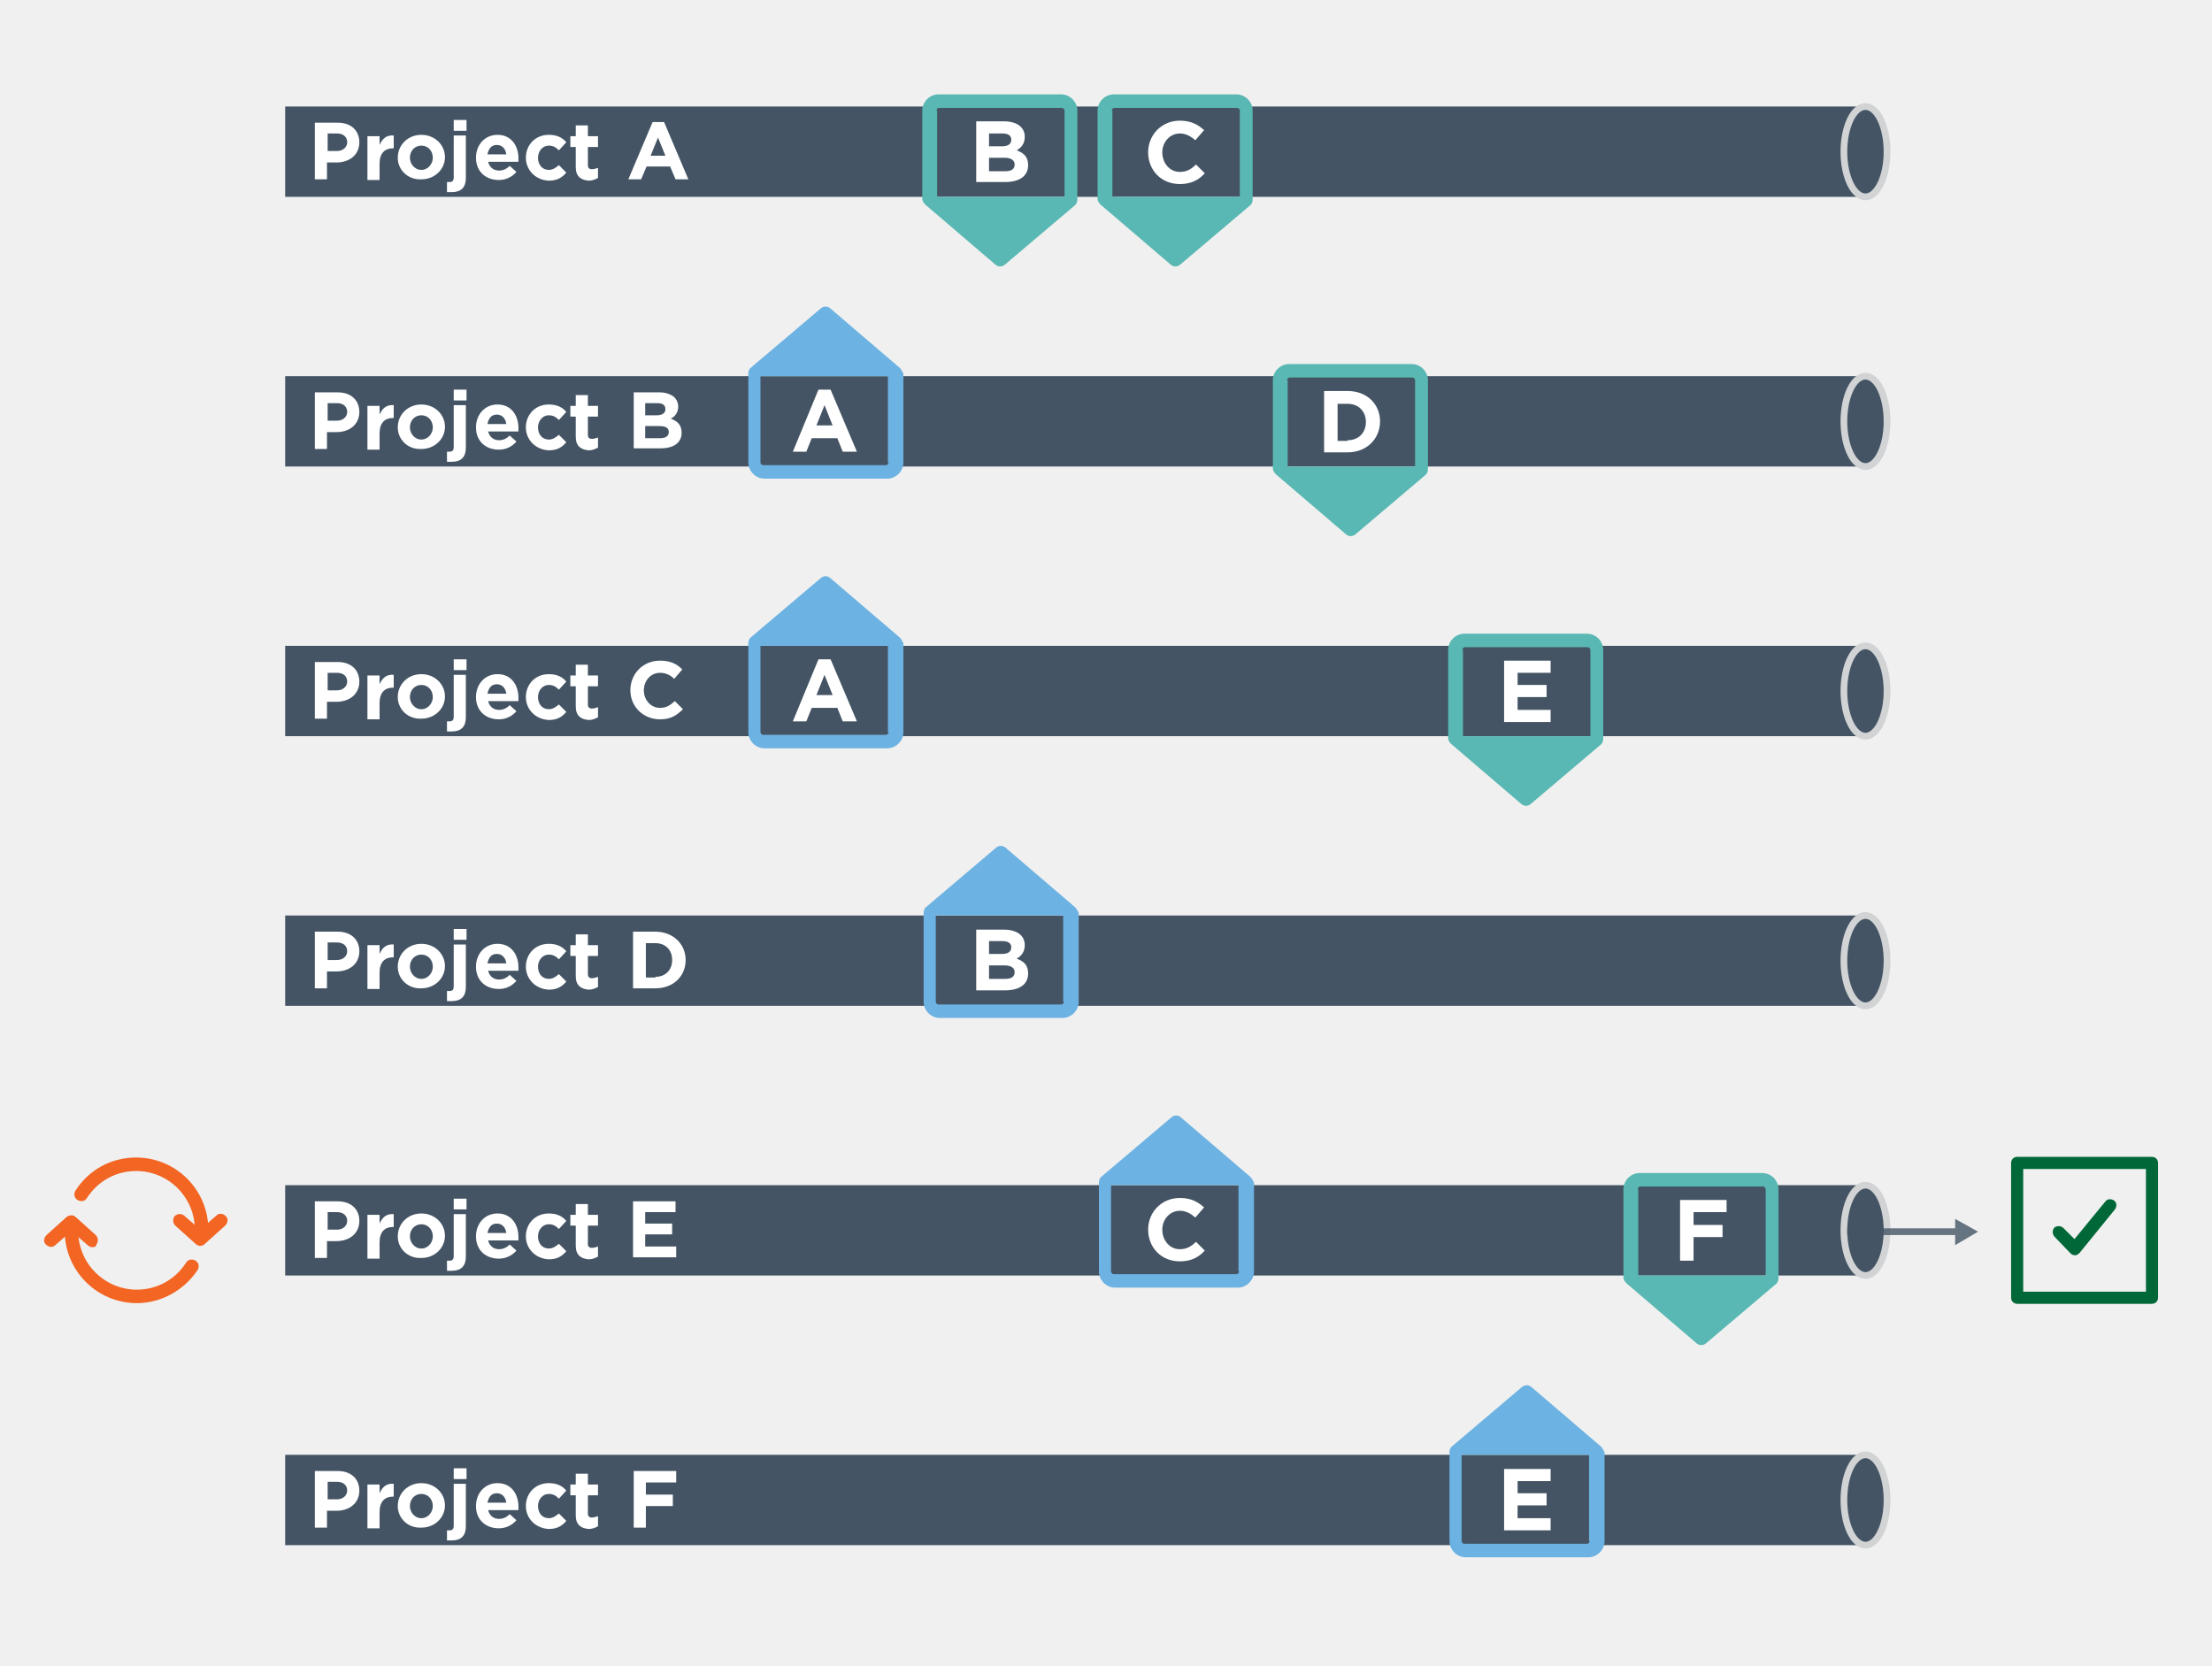
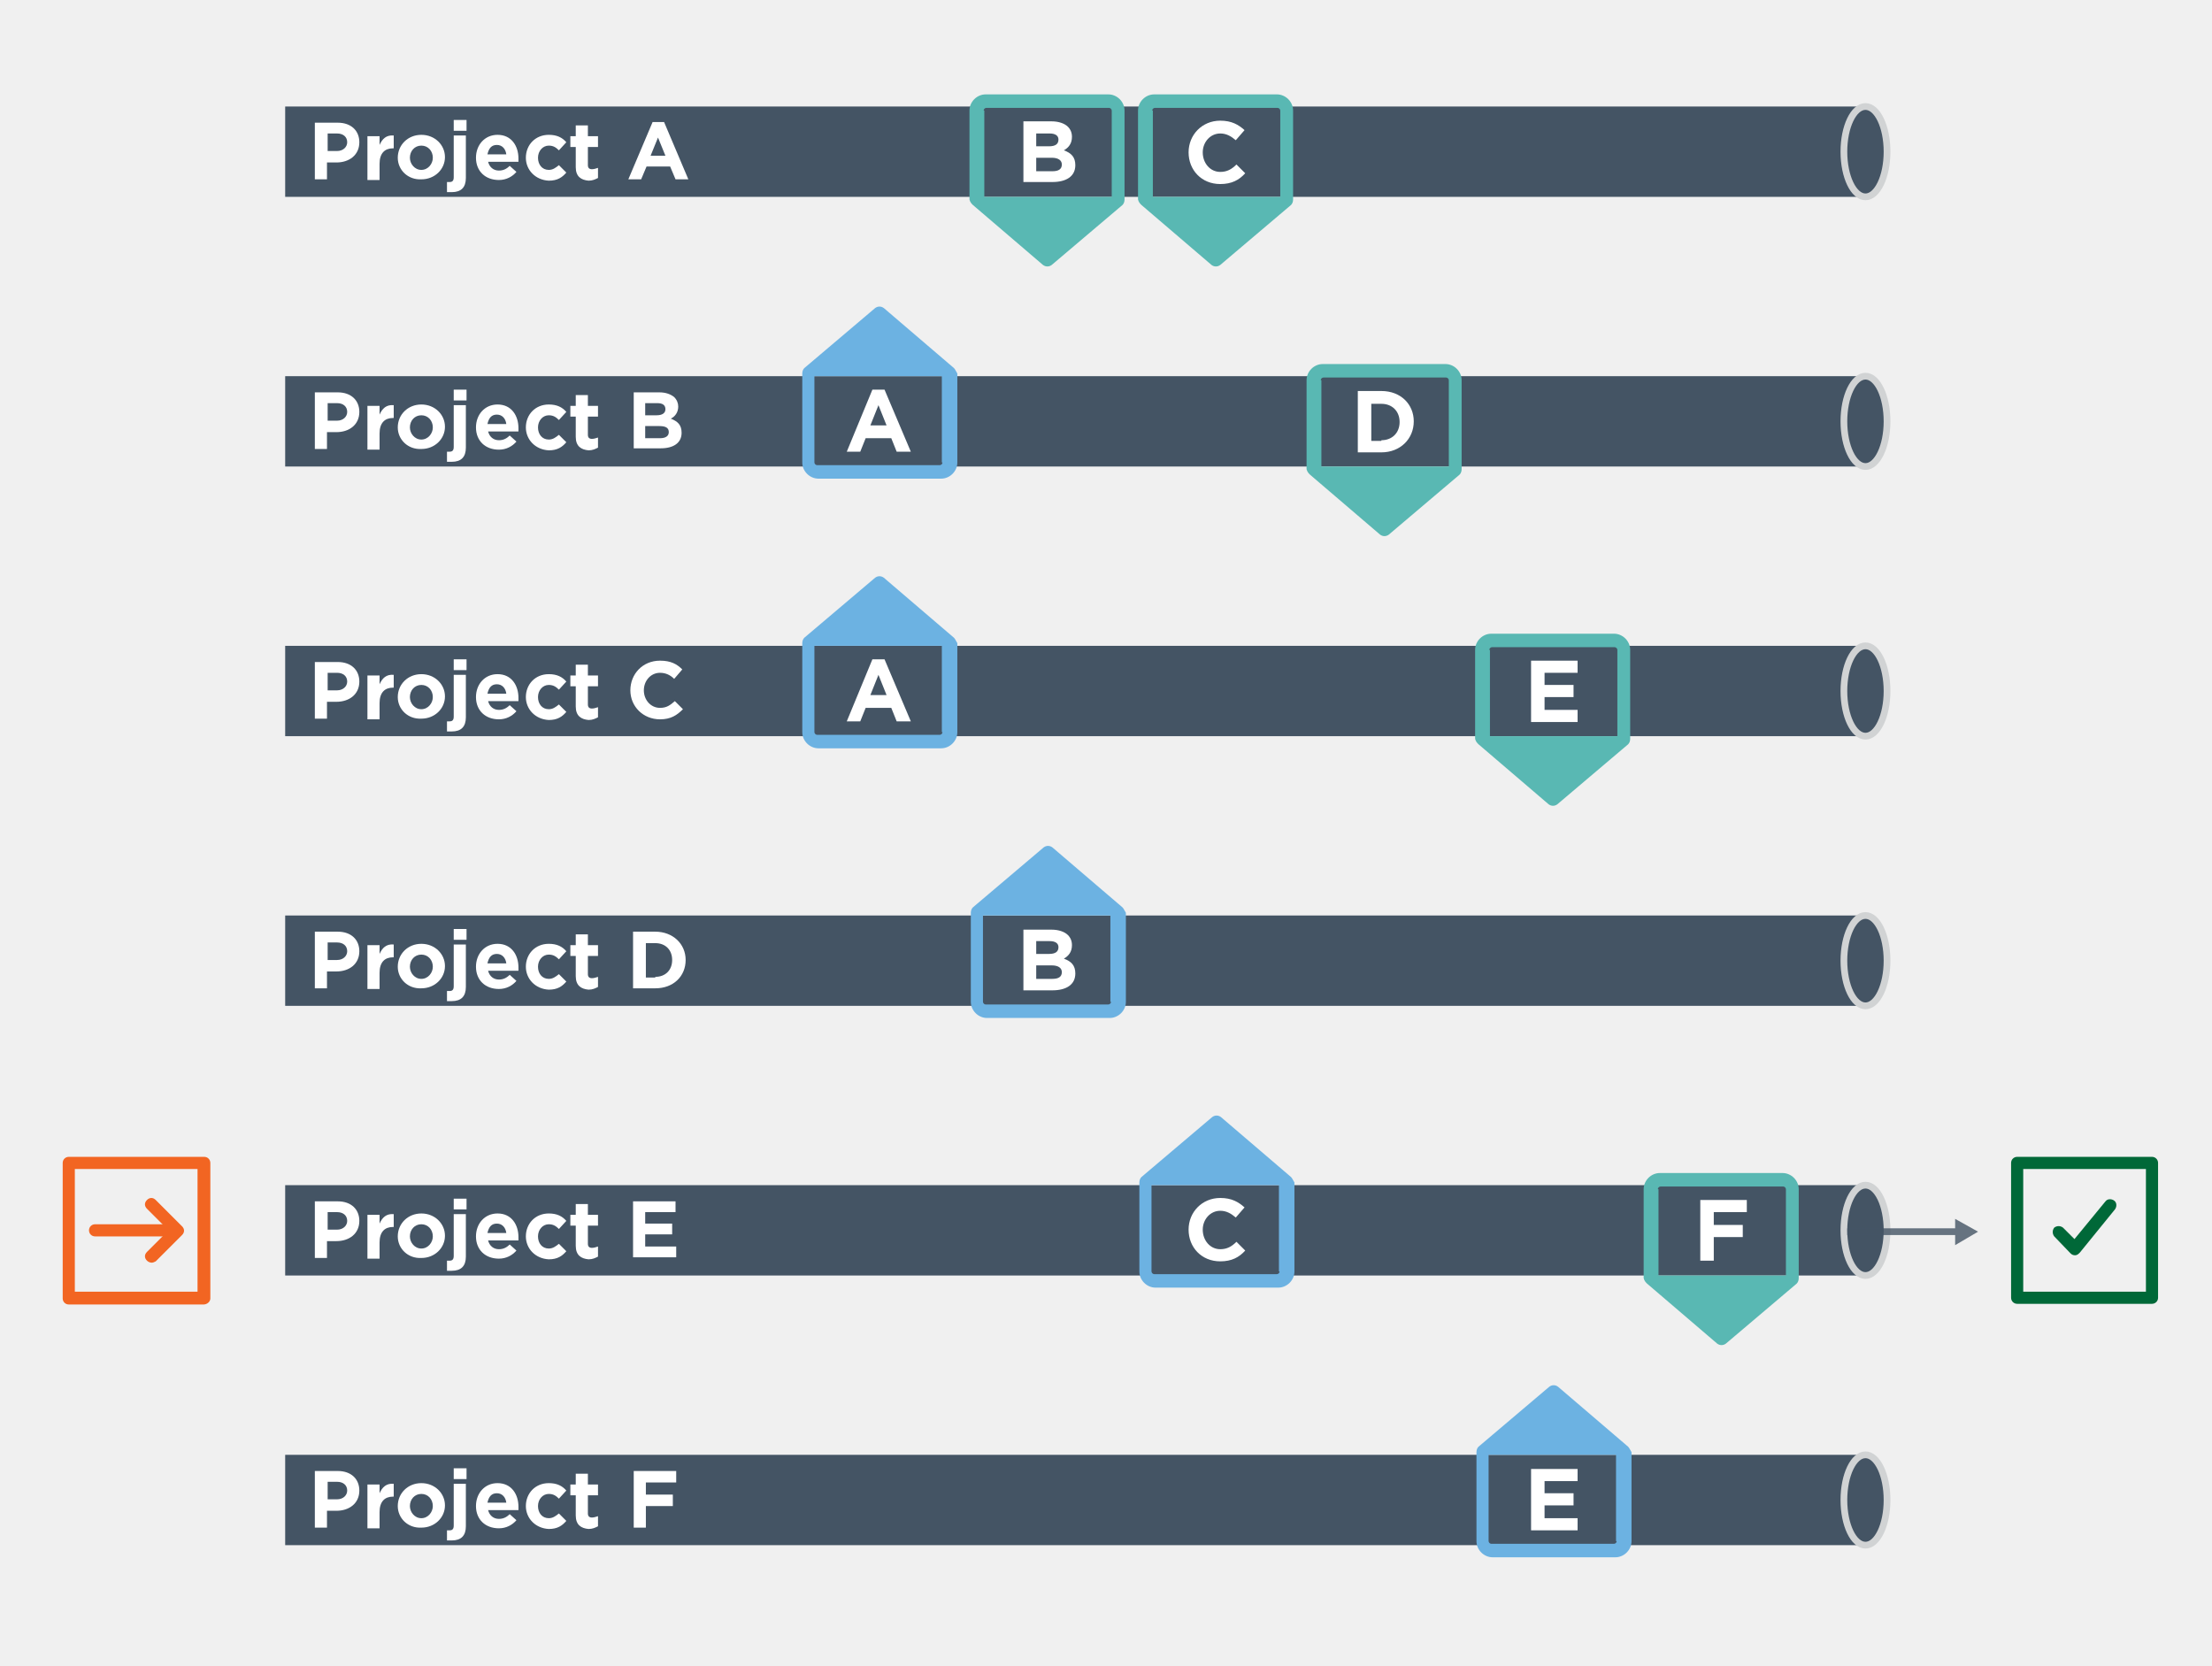
<svg xmlns="http://www.w3.org/2000/svg" version="1.1" id="Layer_1" x="0px" y="0px" viewBox="0 0 328.1 247.1" enable-background="new 0 0 328.1 247.1" xml:space="preserve">
  <g>
    <rect x="42.3" y="15.8" fill="#445464" width="234.3" height="13.4" />
    <rect x="42.3" y="55.8" fill="#445464" width="234.3" height="13.4" />
    <rect x="42.3" y="95.8" fill="#445464" width="234.3" height="13.4" />
    <rect x="42.3" y="135.8" fill="#445464" width="234.3" height="13.4" />
    <rect x="42.3" y="175.8" fill="#445464" width="234.3" height="13.4" />
    <ellipse fill="#445464" stroke="#D1D3D4" stroke-miterlimit="10" cx="276.7" cy="102.5" rx="3.2" ry="6.7" />
    <g>
      <g>
        <path fill="#FFFFFF" d="M46.7,98.2h3.4c2,0,3.2,1.2,3.2,2.9v0c0,1.9-1.5,3-3.4,3h-1.4v2.5h-1.8V98.2z M50,102.4     c0.9,0,1.5-0.6,1.5-1.3v0c0-0.8-0.6-1.3-1.5-1.3h-1.4v2.6H50z" />
        <path fill="#FFFFFF" d="M54.5,100.2h1.8v1.3c0.4-0.9,1-1.5,2.1-1.4v1.9h-0.1c-1.2,0-2,0.7-2,2.3v2.4h-1.8V100.2z" />
        <path fill="#FFFFFF" d="M59,103.4L59,103.4c0-1.9,1.5-3.4,3.5-3.4c2,0,3.5,1.5,3.5,3.3v0c0,1.8-1.5,3.3-3.5,3.3     C60.5,106.7,59,105.2,59,103.4z M64.2,103.4L64.2,103.4c0-1-0.7-1.8-1.7-1.8c-1,0-1.7,0.8-1.7,1.8v0c0,0.9,0.7,1.8,1.7,1.8     C63.5,105.2,64.2,104.3,64.2,103.4z" />
        <path fill="#FFFFFF" d="M66.3,108.5V107c0.1,0,0.3,0,0.4,0c0.4,0,0.6-0.2,0.6-0.7v-6.2h1.8v6.3c0,1.4-0.7,2.1-2.1,2.1     C66.8,108.5,66.6,108.5,66.3,108.5z M67.3,97.8h1.9v1.6h-1.9V97.8z" />
        <path fill="#FFFFFF" d="M70.6,103.4L70.6,103.4c0-1.9,1.3-3.4,3.2-3.4c2.1,0,3.1,1.7,3.1,3.5c0,0.1,0,0.3,0,0.5h-4.5     c0.2,0.8,0.8,1.3,1.6,1.3c0.6,0,1.1-0.2,1.6-0.7l1,0.9c-0.6,0.7-1.5,1.2-2.6,1.2C72,106.7,70.6,105.4,70.6,103.4z M75.1,102.9     c-0.1-0.8-0.6-1.4-1.4-1.4c-0.8,0-1.2,0.5-1.4,1.4H75.1z" />
        <path fill="#FFFFFF" d="M78,103.4L78,103.4c0-1.9,1.4-3.4,3.4-3.4c1.2,0,2,0.4,2.6,1.1l-1.1,1.2c-0.4-0.4-0.8-0.7-1.5-0.7     c-0.9,0-1.6,0.8-1.6,1.8v0c0,1,0.6,1.8,1.6,1.8c0.6,0,1-0.3,1.5-0.7l1.1,1.1c-0.6,0.7-1.3,1.2-2.6,1.2     C79.4,106.7,78,105.2,78,103.4z" />
        <path fill="#FFFFFF" d="M85.4,104.8v-3h-0.8v-1.6h0.8v-1.6h1.8v1.6h1.5v1.6h-1.5v2.7c0,0.4,0.2,0.6,0.6,0.6     c0.3,0,0.6-0.1,0.9-0.2v1.5c-0.4,0.2-0.8,0.4-1.4,0.4C86.2,106.7,85.4,106.2,85.4,104.8z" />
        <path fill="#FFFFFF" d="M93.5,102.4L93.5,102.4c0-2.4,1.8-4.4,4.4-4.4c1.6,0,2.5,0.5,3.3,1.3l-1.2,1.4c-0.6-0.6-1.3-0.9-2.1-0.9     c-1.4,0-2.4,1.2-2.4,2.6v0c0,1.4,1,2.6,2.4,2.6c1,0,1.5-0.4,2.2-1l1.2,1.2c-0.9,0.9-1.8,1.5-3.4,1.5     C95.4,106.7,93.5,104.8,93.5,102.4z" />
      </g>
    </g>
    <ellipse fill="#445464" stroke="#D1D3D4" stroke-miterlimit="10" cx="276.7" cy="62.5" rx="3.2" ry="6.7" />
    <g>
      <g>
        <path fill="#FFFFFF" d="M46.7,58.2h3.4c2,0,3.2,1.2,3.2,2.9v0c0,1.9-1.5,3-3.4,3h-1.4v2.5h-1.8V58.2z M50,62.4     c0.9,0,1.5-0.6,1.5-1.3v0c0-0.8-0.6-1.3-1.5-1.3h-1.4v2.6H50z" />
        <path fill="#FFFFFF" d="M54.5,60.2h1.8v1.3c0.4-0.9,1-1.5,2.1-1.4v1.9h-0.1c-1.2,0-2,0.7-2,2.3v2.4h-1.8V60.2z" />
        <path fill="#FFFFFF" d="M59,63.4L59,63.4c0-1.9,1.5-3.4,3.5-3.4c2,0,3.5,1.5,3.5,3.3v0c0,1.8-1.5,3.3-3.5,3.3     C60.5,66.7,59,65.2,59,63.4z M64.2,63.4L64.2,63.4c0-1-0.7-1.8-1.7-1.8c-1,0-1.7,0.8-1.7,1.8v0c0,0.9,0.7,1.8,1.7,1.8     C63.5,65.2,64.2,64.3,64.2,63.4z" />
        <path fill="#FFFFFF" d="M66.3,68.5V67c0.1,0,0.3,0,0.4,0c0.4,0,0.6-0.2,0.6-0.7v-6.2h1.8v6.3c0,1.4-0.7,2.1-2.1,2.1     C66.8,68.5,66.6,68.5,66.3,68.5z M67.3,57.8h1.9v1.6h-1.9V57.8z" />
        <path fill="#FFFFFF" d="M70.6,63.4L70.6,63.4c0-1.9,1.3-3.4,3.2-3.4c2.1,0,3.1,1.7,3.1,3.5c0,0.1,0,0.3,0,0.5h-4.5     c0.2,0.8,0.8,1.3,1.6,1.3c0.6,0,1.1-0.2,1.6-0.7l1,0.9c-0.6,0.7-1.5,1.2-2.6,1.2C72,66.7,70.6,65.4,70.6,63.4z M75.1,62.9     c-0.1-0.8-0.6-1.4-1.4-1.4c-0.8,0-1.2,0.5-1.4,1.4H75.1z" />
        <path fill="#FFFFFF" d="M78,63.4L78,63.4c0-1.9,1.4-3.4,3.4-3.4c1.2,0,2,0.4,2.6,1.1l-1.1,1.2c-0.4-0.4-0.8-0.7-1.5-0.7     c-0.9,0-1.6,0.8-1.6,1.8v0c0,1,0.6,1.8,1.6,1.8c0.6,0,1-0.3,1.5-0.7l1.1,1.1c-0.6,0.7-1.3,1.2-2.6,1.2C79.4,66.7,78,65.2,78,63.4     z" />
        <path fill="#FFFFFF" d="M85.4,64.8v-3h-0.8v-1.6h0.8v-1.6h1.8v1.6h1.5v1.6h-1.5v2.7c0,0.4,0.2,0.6,0.6,0.6c0.3,0,0.6-0.1,0.9-0.2     v1.5c-0.4,0.2-0.8,0.4-1.4,0.4C86.2,66.7,85.4,66.2,85.4,64.8z" />
        <path fill="#FFFFFF" d="M93.9,58.2h3.9c1,0,1.7,0.3,2.2,0.7c0.4,0.4,0.6,0.9,0.6,1.4v0c0,0.9-0.5,1.5-1.1,1.8     c1,0.4,1.6,0.9,1.6,2.1v0c0,1.5-1.2,2.3-3.1,2.3h-4V58.2z M97.4,61.6c0.8,0,1.3-0.3,1.3-0.9v0c0-0.6-0.4-0.9-1.2-0.9h-1.8v1.8     H97.4z M97.9,65c0.8,0,1.3-0.3,1.3-0.9v0c0-0.6-0.4-0.9-1.4-0.9h-2.1V65H97.9z" />
      </g>
    </g>
    <ellipse fill="#445464" stroke="#D1D3D4" stroke-miterlimit="10" cx="276.7" cy="22.5" rx="3.2" ry="6.7" />
    <g>
      <g>
        <path fill="#FFFFFF" d="M46.7,18.2h3.4c2,0,3.2,1.2,3.2,2.9v0c0,1.9-1.5,3-3.4,3h-1.4v2.5h-1.8V18.2z M50,22.4     c0.9,0,1.5-0.6,1.5-1.3v0c0-0.8-0.6-1.3-1.5-1.3h-1.4v2.6H50z" />
        <path fill="#FFFFFF" d="M54.5,20.2h1.8v1.3c0.4-0.9,1-1.5,2.1-1.4v1.9h-0.1c-1.2,0-2,0.7-2,2.3v2.4h-1.8V20.2z" />
        <path fill="#FFFFFF" d="M59,23.4L59,23.4c0-1.9,1.5-3.4,3.5-3.4c2,0,3.5,1.5,3.5,3.3v0c0,1.8-1.5,3.3-3.5,3.3     C60.5,26.7,59,25.2,59,23.4z M64.2,23.4L64.2,23.4c0-1-0.7-1.8-1.7-1.8c-1,0-1.7,0.8-1.7,1.8v0c0,0.9,0.7,1.8,1.7,1.8     C63.5,25.2,64.2,24.3,64.2,23.4z" />
        <path fill="#FFFFFF" d="M66.3,28.5V27c0.1,0,0.3,0,0.4,0c0.4,0,0.6-0.2,0.6-0.7v-6.2h1.8v6.3c0,1.4-0.7,2.1-2.1,2.1     C66.8,28.5,66.6,28.5,66.3,28.5z M67.3,17.8h1.9v1.6h-1.9V17.8z" />
        <path fill="#FFFFFF" d="M70.6,23.4L70.6,23.4c0-1.9,1.3-3.4,3.2-3.4c2.1,0,3.1,1.7,3.1,3.5c0,0.1,0,0.3,0,0.5h-4.5     c0.2,0.8,0.8,1.3,1.6,1.3c0.6,0,1.1-0.2,1.6-0.7l1,0.9c-0.6,0.7-1.5,1.2-2.6,1.2C72,26.7,70.6,25.4,70.6,23.4z M75.1,22.9     c-0.1-0.8-0.6-1.4-1.4-1.4c-0.8,0-1.2,0.5-1.4,1.4H75.1z" />
        <path fill="#FFFFFF" d="M78,23.4L78,23.4c0-1.9,1.4-3.4,3.4-3.4c1.2,0,2,0.4,2.6,1.1l-1.1,1.2c-0.4-0.4-0.8-0.7-1.5-0.7     c-0.9,0-1.6,0.8-1.6,1.8v0c0,1,0.6,1.8,1.6,1.8c0.6,0,1-0.3,1.5-0.7l1.1,1.1c-0.6,0.7-1.3,1.2-2.6,1.2C79.4,26.7,78,25.2,78,23.4     z" />
        <path fill="#FFFFFF" d="M85.4,24.8v-3h-0.8v-1.6h0.8v-1.6h1.8v1.6h1.5v1.6h-1.5v2.7c0,0.4,0.2,0.6,0.6,0.6c0.3,0,0.6-0.1,0.9-0.2     v1.5c-0.4,0.2-0.8,0.4-1.4,0.4C86.2,26.7,85.4,26.2,85.4,24.8z" />
        <path fill="#FFFFFF" d="M96.8,18.1h1.7l3.6,8.5h-1.9l-0.8-1.9h-3.5l-0.8,1.9h-1.9L96.8,18.1z M98.7,23.1l-1.1-2.7l-1.1,2.7H98.7z     " />
      </g>
    </g>
    <ellipse fill="#445464" stroke="#D1D3D4" stroke-miterlimit="10" cx="276.7" cy="142.5" rx="3.2" ry="6.7" />
    <g>
      <g>
        <path fill="#FFFFFF" d="M46.7,138.2h3.4c2,0,3.2,1.2,3.2,2.9v0c0,1.9-1.5,3-3.4,3h-1.4v2.5h-1.8V138.2z M50,142.4     c0.9,0,1.5-0.6,1.5-1.3v0c0-0.8-0.6-1.3-1.5-1.3h-1.4v2.6H50z" />
        <path fill="#FFFFFF" d="M54.5,140.2h1.8v1.3c0.4-0.9,1-1.5,2.1-1.4v1.9h-0.1c-1.2,0-2,0.7-2,2.3v2.4h-1.8V140.2z" />
        <path fill="#FFFFFF" d="M59,143.4L59,143.4c0-1.9,1.5-3.4,3.5-3.4c2,0,3.5,1.5,3.5,3.3v0c0,1.8-1.5,3.3-3.5,3.3     C60.5,146.7,59,145.2,59,143.4z M64.2,143.4L64.2,143.4c0-1-0.7-1.8-1.7-1.8c-1,0-1.7,0.8-1.7,1.8v0c0,0.9,0.7,1.8,1.7,1.8     C63.5,145.2,64.2,144.3,64.2,143.4z" />
        <path fill="#FFFFFF" d="M66.3,148.5V147c0.1,0,0.3,0,0.4,0c0.4,0,0.6-0.2,0.6-0.7v-6.2h1.8v6.3c0,1.4-0.7,2.1-2.1,2.1     C66.8,148.5,66.6,148.5,66.3,148.5z M67.3,137.8h1.9v1.6h-1.9V137.8z" />
        <path fill="#FFFFFF" d="M70.6,143.4L70.6,143.4c0-1.9,1.3-3.4,3.2-3.4c2.1,0,3.1,1.7,3.1,3.5c0,0.1,0,0.3,0,0.5h-4.5     c0.2,0.8,0.8,1.3,1.6,1.3c0.6,0,1.1-0.2,1.6-0.7l1,0.9c-0.6,0.7-1.5,1.2-2.6,1.2C72,146.7,70.6,145.4,70.6,143.4z M75.1,142.9     c-0.1-0.8-0.6-1.4-1.4-1.4c-0.8,0-1.2,0.5-1.4,1.4H75.1z" />
        <path fill="#FFFFFF" d="M78,143.4L78,143.4c0-1.9,1.4-3.4,3.4-3.4c1.2,0,2,0.4,2.6,1.1l-1.1,1.2c-0.4-0.4-0.8-0.7-1.5-0.7     c-0.9,0-1.6,0.8-1.6,1.8v0c0,1,0.6,1.8,1.6,1.8c0.6,0,1-0.3,1.5-0.7l1.1,1.1c-0.6,0.7-1.3,1.2-2.6,1.2     C79.4,146.7,78,145.2,78,143.4z" />
        <path fill="#FFFFFF" d="M85.4,144.8v-3h-0.8v-1.6h0.8v-1.6h1.8v1.6h1.5v1.6h-1.5v2.7c0,0.4,0.2,0.6,0.6,0.6     c0.3,0,0.6-0.1,0.9-0.2v1.5c-0.4,0.2-0.8,0.4-1.4,0.4C86.2,146.7,85.4,146.2,85.4,144.8z" />
        <path fill="#FFFFFF" d="M93.9,138.2h3.3c2.6,0,4.5,1.8,4.5,4.2v0c0,2.4-1.8,4.2-4.5,4.2h-3.3V138.2z M97.2,144.9     c1.5,0,2.5-1,2.5-2.5v0c0-1.5-1-2.5-2.5-2.5h-1.4v5.1H97.2z" />
      </g>
    </g>
    <g>
      <g>
        <path fill="#006838" d="M307.8,186.2c-0.3,0-0.5-0.1-0.7-0.3l-2.4-2.5c-0.3-0.4-0.3-0.9,0-1.3c0.4-0.3,0.9-0.3,1.3,0l1.7,1.7     l4.6-5.6c0.3-0.4,0.9-0.4,1.3-0.1s0.4,0.9,0.1,1.3l-5.2,6.4C308.3,186,308.1,186.2,307.8,186.2     C307.8,186.2,307.8,186.2,307.8,186.2L307.8,186.2z" />
      </g>
      <g>
        <path fill="#006838" d="M319.2,193.4h-20c-0.5,0-0.9-0.4-0.9-0.9v-20c0-0.5,0.4-0.9,0.9-0.9h20c0.5,0,0.9,0.4,0.9,0.9v20     C320.1,193,319.7,193.4,319.2,193.4L319.2,193.4z M300.1,191.6h18.2v-18.2h-18.2V191.6L300.1,191.6z" />
      </g>
    </g>
    <ellipse fill="#445464" stroke="#D1D3D4" stroke-miterlimit="10" cx="276.7" cy="182.5" rx="3.2" ry="6.7" />
    <g opacity="0.8">
      <line fill="#445464" x1="293.4" y1="182.7" x2="274" y2="182.7" />
      <g>
        <line fill="none" stroke="#445464" stroke-miterlimit="10" x1="290.6" y1="182.7" x2="274" y2="182.7" />
        <g>
          <polygon fill="#445464" points="290,180.8 293.4,182.7 290,184.7     " />
        </g>
      </g>
    </g>
    <g>
      <g>
        <path fill="#FFFFFF" d="M46.7,178.2h3.4c2,0,3.2,1.2,3.2,2.9v0c0,1.9-1.5,3-3.4,3h-1.4v2.5h-1.8V178.2z M50,182.4     c0.9,0,1.5-0.6,1.5-1.3v0c0-0.8-0.6-1.3-1.5-1.3h-1.4v2.6H50z" />
        <path fill="#FFFFFF" d="M54.5,180.2h1.8v1.3c0.4-0.9,1-1.5,2.1-1.4v1.9h-0.1c-1.2,0-2,0.7-2,2.3v2.4h-1.8V180.2z" />
        <path fill="#FFFFFF" d="M59,183.4L59,183.4c0-1.9,1.5-3.4,3.5-3.4c2,0,3.5,1.5,3.5,3.3v0c0,1.8-1.5,3.3-3.5,3.3     C60.5,186.7,59,185.2,59,183.4z M64.2,183.4L64.2,183.4c0-1-0.7-1.8-1.7-1.8c-1,0-1.7,0.8-1.7,1.8v0c0,0.9,0.7,1.8,1.7,1.8     C63.5,185.2,64.2,184.3,64.2,183.4z" />
        <path fill="#FFFFFF" d="M66.3,188.5V187c0.1,0,0.3,0,0.4,0c0.4,0,0.6-0.2,0.6-0.7v-6.2h1.8v6.3c0,1.4-0.7,2.1-2.1,2.1     C66.8,188.5,66.6,188.5,66.3,188.5z M67.3,177.8h1.9v1.6h-1.9V177.8z" />
        <path fill="#FFFFFF" d="M70.6,183.4L70.6,183.4c0-1.9,1.3-3.4,3.2-3.4c2.1,0,3.1,1.7,3.1,3.5c0,0.1,0,0.3,0,0.5h-4.5     c0.2,0.8,0.8,1.3,1.6,1.3c0.6,0,1.1-0.2,1.6-0.7l1,0.9c-0.6,0.7-1.5,1.2-2.6,1.2C72,186.7,70.6,185.4,70.6,183.4z M75.1,182.9     c-0.1-0.8-0.6-1.4-1.4-1.4c-0.8,0-1.2,0.5-1.4,1.4H75.1z" />
        <path fill="#FFFFFF" d="M78,183.4L78,183.4c0-1.9,1.4-3.4,3.4-3.4c1.2,0,2,0.4,2.6,1.1l-1.1,1.2c-0.4-0.4-0.8-0.7-1.5-0.7     c-0.9,0-1.6,0.8-1.6,1.8v0c0,1,0.6,1.8,1.6,1.8c0.6,0,1-0.3,1.5-0.7l1.1,1.1c-0.6,0.7-1.3,1.2-2.6,1.2     C79.4,186.7,78,185.2,78,183.4z" />
        <path fill="#FFFFFF" d="M85.4,184.8v-3h-0.8v-1.6h0.8v-1.6h1.8v1.6h1.5v1.6h-1.5v2.7c0,0.4,0.2,0.6,0.6,0.6     c0.3,0,0.6-0.1,0.9-0.2v1.5c-0.4,0.2-0.8,0.4-1.4,0.4C86.2,186.7,85.4,186.2,85.4,184.8z" />
        <path fill="#FFFFFF" d="M93.9,178.2h6.3v1.6h-4.5v1.7h4v1.6h-4v1.8h4.6v1.6h-6.4V178.2z" />
      </g>
    </g>
    <g>
      <g>
-         <path fill="#F26522" d="M29.7,184.8c-0.2,0-0.5-0.1-0.7-0.3l-3-2.7c-0.4-0.4-0.4-1-0.1-1.4c0.4-0.4,1-0.4,1.4-0.1l2.4,2.1     l2.4-2.1c0.4-0.4,1-0.3,1.4,0.1c0.4,0.4,0.3,1-0.1,1.4l-3,2.7C30.2,184.7,30,184.8,29.7,184.8L29.7,184.8z" />
-       </g>
-       <g>
-         <path fill="#F26522" d="M29.9,183.4c-0.6,0-1-0.4-1-1c0-4.8-3.9-8.7-8.7-8.7c-3,0-5.7,1.5-7.3,4c-0.3,0.5-0.9,0.6-1.4,0.3     c-0.5-0.3-0.6-0.9-0.3-1.4c2-3.1,5.3-4.9,9-4.9c5.9,0,10.7,4.8,10.7,10.7C30.9,183,30.4,183.4,29.9,183.4L29.9,183.4z" />
-       </g>
-       <g>
-         <path fill="#F26522" d="M20.3,193.3c-5.9,0-10.7-4.8-10.7-10.7c0-0.6,0.4-1,1-1s1,0.4,1,1c0,4.8,3.9,8.7,8.7,8.7     c3,0,5.7-1.5,7.3-4c0.3-0.5,0.9-0.6,1.4-0.3c0.5,0.3,0.6,0.9,0.3,1.4C27.3,191.4,23.9,193.3,20.3,193.3L20.3,193.3z" />
-       </g>
-       <g>
-         <path fill="#F26522" d="M13.7,185c-0.2,0-0.5-0.1-0.7-0.3l-2.4-2.1l-2.4,2.1c-0.4,0.4-1,0.3-1.4-0.1c-0.4-0.4-0.3-1,0.1-1.4     l3-2.7c0.4-0.3,1-0.3,1.3,0l3,2.7c0.4,0.4,0.4,1,0.1,1.4C14.3,184.9,14,185,13.7,185L13.7,185z" />
+         <g>
+           <path fill="#F26522" d="M22.5,187.3c-0.2,0-0.5-0.1-0.7-0.3c-0.4-0.4-0.4-0.9,0-1.3l3.2-3.2l-3.2-3.2c-0.4-0.4-0.4-0.9,0-1.3      c0.4-0.4,0.9-0.4,1.3,0l3.9,3.9c0.4,0.4,0.4,0.9,0,1.3l-3.9,3.9C22.9,187.2,22.7,187.3,22.5,187.3L22.5,187.3z" />
+         </g>
+         <g>
+           <path fill="#F26522" d="M14.1,183.4c-0.5,0-0.9-0.4-0.9-0.9c0-0.5,0.4-0.9,0.9-0.9l11.2,0c0.5,0,0.9,0.4,0.9,0.9      c0,0.5-0.4,0.9-0.9,0.9L14.1,183.4L14.1,183.4z" />
+         </g>
+       </g>
+       <g>
+         <path fill="#F26522" d="M30.2,193.5H10.2c-0.5,0-0.9-0.4-0.9-0.9v-20.1c0-0.5,0.4-0.9,0.9-0.9h20.1c0.5,0,0.9,0.4,0.9,0.9v20.1     C31.2,193.1,30.7,193.5,30.2,193.5L30.2,193.5z M11.1,191.6h18.2v-18.2H11.1V191.6L11.1,191.6z" />
      </g>
    </g>
    <rect x="42.3" y="215.8" fill="#445464" width="234.3" height="13.4" />
    <ellipse fill="#445464" stroke="#D1D3D4" stroke-miterlimit="10" cx="276.7" cy="222.5" rx="3.2" ry="6.7" />
    <g>
      <g>
        <path fill="#FFFFFF" d="M46.7,218.2h3.4c2,0,3.2,1.2,3.2,2.9v0c0,1.9-1.5,3-3.4,3h-1.4v2.5h-1.8V218.2z M50,222.4     c0.9,0,1.5-0.6,1.5-1.3v0c0-0.8-0.6-1.3-1.5-1.3h-1.4v2.6H50z" />
        <path fill="#FFFFFF" d="M54.5,220.2h1.8v1.3c0.4-0.9,1-1.5,2.1-1.4v1.9h-0.1c-1.2,0-2,0.7-2,2.3v2.4h-1.8V220.2z" />
        <path fill="#FFFFFF" d="M59,223.4L59,223.4c0-1.9,1.5-3.4,3.5-3.4c2,0,3.5,1.5,3.5,3.3v0c0,1.8-1.5,3.3-3.5,3.3     C60.5,226.7,59,225.2,59,223.4z M64.2,223.4L64.2,223.4c0-1-0.7-1.8-1.7-1.8c-1,0-1.7,0.8-1.7,1.8v0c0,0.9,0.7,1.8,1.7,1.8     C63.5,225.2,64.2,224.3,64.2,223.4z" />
        <path fill="#FFFFFF" d="M66.3,228.5V227c0.1,0,0.3,0,0.4,0c0.4,0,0.6-0.2,0.6-0.7v-6.2h1.8v6.3c0,1.4-0.7,2.1-2.1,2.1     C66.8,228.5,66.6,228.5,66.3,228.5z M67.3,217.8h1.9v1.6h-1.9V217.8z" />
        <path fill="#FFFFFF" d="M70.6,223.4L70.6,223.4c0-1.9,1.3-3.4,3.2-3.4c2.1,0,3.1,1.7,3.1,3.5c0,0.1,0,0.3,0,0.5h-4.5     c0.2,0.8,0.8,1.3,1.6,1.3c0.6,0,1.1-0.2,1.6-0.7l1,0.9c-0.6,0.7-1.5,1.2-2.6,1.2C72,226.7,70.6,225.4,70.6,223.4z M75.1,222.9     c-0.1-0.8-0.6-1.4-1.4-1.4c-0.8,0-1.2,0.5-1.4,1.4H75.1z" />
        <path fill="#FFFFFF" d="M78,223.4L78,223.4c0-1.9,1.4-3.4,3.4-3.4c1.2,0,2,0.4,2.6,1.1l-1.1,1.2c-0.4-0.4-0.8-0.7-1.5-0.7     c-0.9,0-1.6,0.8-1.6,1.8v0c0,1,0.6,1.8,1.6,1.8c0.6,0,1-0.3,1.5-0.7l1.1,1.1c-0.6,0.7-1.3,1.2-2.6,1.2     C79.4,226.7,78,225.2,78,223.4z" />
        <path fill="#FFFFFF" d="M85.4,224.8v-3h-0.8v-1.6h0.8v-1.6h1.8v1.6h1.5v1.6h-1.5v2.7c0,0.4,0.2,0.6,0.6,0.6     c0.3,0,0.6-0.1,0.9-0.2v1.5c-0.4,0.2-0.8,0.4-1.4,0.4C86.2,226.7,85.4,226.2,85.4,224.8z" />
        <path fill="#FFFFFF" d="M93.9,218.2h6.4v1.7h-4.5v1.8h4v1.7h-4v3.2h-1.8V218.2z" />
      </g>
    </g>
    <rect fill="none" width="328.1" height="247.1" />
    <g>
      <g>
        <g>
-           <path fill="#FFFFFF" d="M144.8,18h4.2c1,0,1.9,0.3,2.4,0.8c0.4,0.4,0.6,0.9,0.6,1.5v0c0,1-0.5,1.6-1.2,2c1.1,0.4,1.7,1,1.7,2.2      v0c0,1.7-1.4,2.5-3.4,2.5h-4.3V18z M148.6,21.7c0.9,0,1.4-0.3,1.4-1v0c0-0.6-0.5-0.9-1.3-0.9h-2v1.9H148.6z M149.1,25.4      c0.9,0,1.4-0.3,1.4-1v0c0-0.6-0.5-1-1.5-1h-2.3v2H149.1z" />
-         </g>
-       </g>
-       <g>
-         <path fill="#59B8B3" d="M137.3,30.4l10.4,8.9c0.4,0.3,0.9,0.3,1.3,0l10.5-8.9c0.2-0.2,0.3-0.5,0.3-0.8V16.4     c0-1.3-1.1-2.4-2.4-2.4h-18.2c-1.3,0-2.4,1.1-2.4,2.4v13.2C136.9,30,137.1,30.2,137.3,30.4z M138.9,16.4c0-0.2,0.2-0.4,0.4-0.4     h18.2c0.2,0,0.4,0.2,0.4,0.4v12.8h-18.9V16.4z" />
-       </g>
-     </g>
-     <g>
-       <g>
-         <g>
-           <path fill="#FFFFFF" d="M170.3,22.6L170.3,22.6c0-2.6,2-4.7,4.7-4.7c1.7,0,2.7,0.6,3.6,1.4l-1.3,1.5c-0.7-0.6-1.4-1-2.3-1      c-1.5,0-2.6,1.3-2.6,2.8v0c0,1.6,1.1,2.9,2.6,2.9c1,0,1.7-0.4,2.4-1.1l1.3,1.3c-0.9,1-2,1.6-3.7,1.6      C172.2,27.3,170.3,25.2,170.3,22.6z" />
-         </g>
-       </g>
-       <g>
-         <path fill="#59B8B3" d="M163.3,30.4l10.4,8.9c0.4,0.3,0.9,0.3,1.3,0l10.5-8.9c0.2-0.2,0.3-0.5,0.3-0.8V16.4     c0-1.3-1.1-2.4-2.4-2.4h-18.2c-1.3,0-2.4,1.1-2.4,2.4v13.2C162.9,30,163.1,30.2,163.3,30.4z M164.9,16.4c0-0.2,0.2-0.4,0.4-0.4     h18.2c0.2,0,0.4,0.2,0.4,0.4v12.8h-18.9V16.4z" />
-       </g>
-     </g>
-     <g>
-       <g>
-         <g>
-           <path fill="#FFFFFF" d="M196.4,58h3.5c2.9,0,4.8,2,4.8,4.5v0c0,2.6-2,4.6-4.8,4.6h-3.5V58z M199.9,65.3c1.6,0,2.7-1.1,2.7-2.7v0      c0-1.6-1.1-2.7-2.7-2.7h-1.5v5.5H199.9z" />
-         </g>
-       </g>
-       <g>
-         <path fill="#59B8B3" d="M189.3,70.4l10.4,8.9c0.4,0.3,0.9,0.3,1.3,0l10.5-8.9c0.2-0.2,0.3-0.5,0.3-0.8V56.4     c0-1.3-1.1-2.4-2.4-2.4h-18.2c-1.3,0-2.4,1.1-2.4,2.4v13.2C188.9,70,189.1,70.2,189.3,70.4z M190.9,56.4c0-0.2,0.2-0.4,0.4-0.4     h18.2c0.2,0,0.4,0.2,0.4,0.4v12.8h-18.9V56.4z" />
-       </g>
-     </g>
-     <g>
-       <g>
-         <path fill="#6CB2E2" d="M133.5,54.6l-10.4-8.9c-0.4-0.3-0.9-0.3-1.3,0l-10.5,8.9c-0.2,0.2-0.3,0.5-0.3,0.8v13.2     c0,1.3,1.1,2.4,2.4,2.4h18.2c1.3,0,2.4-1.1,2.4-2.4V55.4C133.8,55.1,133.7,54.8,133.5,54.6z M131.8,68.6c0,0.2-0.2,0.4-0.4,0.4     h-18.2c-0.2,0-0.4-0.2-0.4-0.4V55.8h18.9V68.6z" />
-       </g>
-       <g>
-         <g>
-           <path fill="#FFFFFF" d="M121.4,57.8h1.8l3.9,9.2h-2.1l-0.8-2h-3.8l-0.8,2h-2L121.4,57.8z M123.5,63.1l-1.2-3l-1.2,3H123.5z" />
-         </g>
-       </g>
-     </g>
-     <g>
-       <g>
-         <g>
-           <path fill="#FFFFFF" d="M223.1,98h6.9v1.8h-4.9v1.8h4.3v1.8h-4.3v1.9h4.9v1.8h-6.9V98z" />
-         </g>
-       </g>
-       <g>
-         <path fill="#59B8B3" d="M215.3,110.4l10.4,8.9c0.4,0.3,0.9,0.3,1.3,0l10.5-8.9c0.2-0.2,0.3-0.5,0.3-0.8V96.4     c0-1.3-1.1-2.4-2.4-2.4h-18.2c-1.3,0-2.4,1.1-2.4,2.4v13.2C214.9,110,215.1,110.2,215.3,110.4z M216.9,96.4     c0-0.2,0.2-0.4,0.4-0.4h18.2c0.2,0,0.4,0.2,0.4,0.4v12.8h-18.9V96.4z" />
-       </g>
-     </g>
-     <g>
-       <g>
-         <path fill="#6CB2E2" d="M133.5,94.6l-10.4-8.9c-0.4-0.3-0.9-0.3-1.3,0l-10.5,8.9c-0.2,0.2-0.3,0.5-0.3,0.8v13.2     c0,1.3,1.1,2.4,2.4,2.4h18.2c1.3,0,2.4-1.1,2.4-2.4V95.4C133.8,95.1,133.7,94.8,133.5,94.6z M131.8,108.6c0,0.2-0.2,0.4-0.4,0.4     h-18.2c-0.2,0-0.4-0.2-0.4-0.4V95.8h18.9V108.6z" />
-       </g>
-       <g>
-         <g>
-           <path fill="#FFFFFF" d="M121.4,97.8h1.8l3.9,9.2h-2.1l-0.8-2h-3.8l-0.8,2h-2L121.4,97.8z M123.5,103.1l-1.2-3l-1.2,3H123.5z" />
-         </g>
-       </g>
-     </g>
-     <g>
-       <g>
-         <path fill="#6CB2E2" d="M159.5,134.6l-10.4-8.9c-0.4-0.3-0.9-0.3-1.3,0l-10.5,8.9c-0.2,0.2-0.3,0.5-0.3,0.8v13.2     c0,1.3,1.1,2.4,2.4,2.4h18.2c1.3,0,2.4-1.1,2.4-2.4v-13.2C159.8,135.1,159.7,134.8,159.5,134.6z M157.8,148.6     c0,0.2-0.2,0.4-0.4,0.4h-18.2c-0.2,0-0.4-0.2-0.4-0.4v-12.8h18.9V148.6z" />
-       </g>
-       <g>
-         <g>
-           <path fill="#FFFFFF" d="M144.8,137.9h4.2c1,0,1.9,0.3,2.4,0.8c0.4,0.4,0.6,0.9,0.6,1.5v0c0,1-0.5,1.6-1.2,2      c1.1,0.4,1.7,1,1.7,2.2v0c0,1.7-1.4,2.5-3.4,2.5h-4.3V137.9z M148.6,141.5c0.9,0,1.4-0.3,1.4-1v0c0-0.6-0.5-0.9-1.3-0.9h-2v1.9      H148.6z M149.1,145.2c0.9,0,1.4-0.3,1.4-1v0c0-0.6-0.5-1-1.5-1h-2.3v2H149.1z" />
-         </g>
-       </g>
-     </g>
-     <g>
-       <g>
-         <path fill="#6CB2E2" d="M185.5,174.6l-10.4-8.9c-0.4-0.3-0.9-0.3-1.3,0l-10.5,8.9c-0.2,0.2-0.3,0.5-0.3,0.8v13.2     c0,1.3,1.1,2.4,2.4,2.4h18.2c1.3,0,2.4-1.1,2.4-2.4v-13.2C185.8,175.1,185.7,174.8,185.5,174.6z M183.8,188.6     c0,0.2-0.2,0.4-0.4,0.4h-18.2c-0.2,0-0.4-0.2-0.4-0.4v-12.8h18.9V188.6z" />
-       </g>
-       <g>
-         <g>
-           <path fill="#FFFFFF" d="M170.3,182.4L170.3,182.4c0-2.6,2-4.7,4.7-4.7c1.7,0,2.7,0.6,3.6,1.4l-1.3,1.5c-0.7-0.6-1.4-1-2.3-1      c-1.5,0-2.6,1.3-2.6,2.8v0c0,1.6,1.1,2.9,2.6,2.9c1,0,1.7-0.4,2.4-1.1l1.3,1.3c-0.9,1-2,1.6-3.7,1.6      C172.2,187.1,170.3,185,170.3,182.4z" />
-         </g>
-       </g>
-     </g>
-     <g>
-       <g>
-         <path fill="#6CB2E2" d="M237.5,214.6l-10.4-8.9c-0.4-0.3-0.9-0.3-1.3,0l-10.5,8.9c-0.2,0.2-0.3,0.5-0.3,0.8v13.2     c0,1.3,1.1,2.4,2.4,2.4h18.2c1.3,0,2.4-1.1,2.4-2.4v-13.2C237.8,215.1,237.7,214.8,237.5,214.6z M235.8,228.6     c0,0.2-0.2,0.4-0.4,0.4h-18.2c-0.2,0-0.4-0.2-0.4-0.4v-12.8h18.9V228.6z" />
-       </g>
-       <g>
-         <g>
-           <path fill="#FFFFFF" d="M223.1,217.9h6.9v1.8h-4.9v1.8h4.3v1.8h-4.3v1.9h4.9v1.8h-6.9V217.9z" />
-         </g>
-       </g>
-     </g>
-     <g>
-       <g>
-         <g>
-           <path fill="#FFFFFF" d="M249.2,178h6.9v1.8h-4.9v1.9h4.3v1.8h-4.3v3.5h-2V178z" />
-         </g>
-       </g>
-       <g>
-         <path fill="#59B8B3" d="M241.3,190.4l10.4,8.9c0.4,0.3,0.9,0.3,1.3,0l10.5-8.9c0.2-0.2,0.3-0.5,0.3-0.8v-13.2     c0-1.3-1.1-2.4-2.4-2.4h-18.2c-1.3,0-2.4,1.1-2.4,2.4v13.2C240.9,190,241.1,190.2,241.3,190.4z M242.9,176.4     c0-0.2,0.2-0.4,0.4-0.4h18.2c0.2,0,0.4,0.2,0.4,0.4v12.8h-18.9V176.4z" />
+           <path fill="#FFFFFF" d="M151.8,18h4.2c1,0,1.9,0.3,2.4,0.8c0.4,0.4,0.6,0.9,0.6,1.5v0c0,1-0.5,1.6-1.2,2c1.1,0.4,1.7,1,1.7,2.2      v0c0,1.7-1.4,2.5-3.4,2.5h-4.3V18z M155.6,21.7c0.9,0,1.4-0.3,1.4-1v0c0-0.6-0.5-0.9-1.3-0.9h-2v1.9H155.6z M156.1,25.4      c0.9,0,1.4-0.3,1.4-1v0c0-0.6-0.5-1-1.5-1h-2.3v2H156.1z" />
+         </g>
+       </g>
+       <g>
+         <path fill="#59B8B3" d="M144.3,30.4l10.4,8.9c0.4,0.3,0.9,0.3,1.3,0l10.5-8.9c0.2-0.2,0.3-0.5,0.3-0.8V16.4     c0-1.3-1.1-2.4-2.4-2.4h-18.2c-1.3,0-2.4,1.1-2.4,2.4v13.2C143.9,30,144.1,30.2,144.3,30.4z M145.9,16.4c0-0.2,0.2-0.4,0.4-0.4     h18.2c0.2,0,0.4,0.2,0.4,0.4v12.8h-18.9V16.4z" />
+       </g>
+     </g>
+     <g>
+       <g>
+         <g>
+           <path fill="#FFFFFF" d="M176.3,22.6L176.3,22.6c0-2.6,2-4.7,4.7-4.7c1.7,0,2.7,0.6,3.6,1.4l-1.3,1.5c-0.7-0.6-1.4-1-2.3-1      c-1.5,0-2.6,1.3-2.6,2.8v0c0,1.6,1.1,2.9,2.6,2.9c1,0,1.7-0.4,2.4-1.1l1.3,1.3c-0.9,1-2,1.6-3.7,1.6      C178.2,27.3,176.3,25.2,176.3,22.6z" />
+         </g>
+       </g>
+       <g>
+         <path fill="#59B8B3" d="M169.3,30.4l10.4,8.9c0.4,0.3,0.9,0.3,1.3,0l10.5-8.9c0.2-0.2,0.3-0.5,0.3-0.8V16.4     c0-1.3-1.1-2.4-2.4-2.4h-18.2c-1.3,0-2.4,1.1-2.4,2.4v13.2C168.9,30,169.1,30.2,169.3,30.4z M170.9,16.4c0-0.2,0.2-0.4,0.4-0.4     h18.2c0.2,0,0.4,0.2,0.4,0.4v12.8h-18.9V16.4z" />
+       </g>
+     </g>
+     <g>
+       <g>
+         <g>
+           <path fill="#FFFFFF" d="M201.4,58h3.5c2.9,0,4.8,2,4.8,4.5v0c0,2.6-2,4.6-4.8,4.6h-3.5V58z M204.9,65.3c1.6,0,2.7-1.1,2.7-2.7v0      c0-1.6-1.1-2.7-2.7-2.7h-1.5v5.5H204.9z" />
+         </g>
+       </g>
+       <g>
+         <path fill="#59B8B3" d="M194.3,70.4l10.4,8.9c0.4,0.3,0.9,0.3,1.3,0l10.5-8.9c0.2-0.2,0.3-0.5,0.3-0.8V56.4     c0-1.3-1.1-2.4-2.4-2.4h-18.2c-1.3,0-2.4,1.1-2.4,2.4v13.2C193.9,70,194.1,70.2,194.3,70.4z M195.9,56.4c0-0.2,0.2-0.4,0.4-0.4     h18.2c0.2,0,0.4,0.2,0.4,0.4v12.8h-18.9V56.4z" />
+       </g>
+     </g>
+     <g>
+       <g>
+         <path fill="#6CB2E2" d="M141.5,54.6l-10.4-8.9c-0.4-0.3-0.9-0.3-1.3,0l-10.5,8.9c-0.2,0.2-0.3,0.5-0.3,0.8v13.2     c0,1.3,1.1,2.4,2.4,2.4h18.2c1.3,0,2.4-1.1,2.4-2.4V55.4C141.8,55.1,141.7,54.8,141.5,54.6z M139.8,68.6c0,0.2-0.2,0.4-0.4,0.4     h-18.2c-0.2,0-0.4-0.2-0.4-0.4V55.8h18.9V68.6z" />
+       </g>
+       <g>
+         <g>
+           <path fill="#FFFFFF" d="M129.4,57.8h1.8l3.9,9.2h-2.1l-0.8-2h-3.8l-0.8,2h-2L129.4,57.8z M131.5,63.1l-1.2-3l-1.2,3H131.5z" />
+         </g>
+       </g>
+     </g>
+     <g>
+       <g>
+         <g>
+           <path fill="#FFFFFF" d="M227.1,98h6.9v1.8h-4.9v1.8h4.3v1.8h-4.3v1.9h4.9v1.8h-6.9V98z" />
+         </g>
+       </g>
+       <g>
+         <path fill="#59B8B3" d="M219.3,110.4l10.4,8.9c0.4,0.3,0.9,0.3,1.3,0l10.5-8.9c0.2-0.2,0.3-0.5,0.3-0.8V96.4     c0-1.3-1.1-2.4-2.4-2.4h-18.2c-1.3,0-2.4,1.1-2.4,2.4v13.2C218.9,110,219.1,110.2,219.3,110.4z M220.9,96.4     c0-0.2,0.2-0.4,0.4-0.4h18.2c0.2,0,0.4,0.2,0.4,0.4v12.8h-18.9V96.4z" />
+       </g>
+     </g>
+     <g>
+       <g>
+         <path fill="#6CB2E2" d="M141.5,94.6l-10.4-8.9c-0.4-0.3-0.9-0.3-1.3,0l-10.5,8.9c-0.2,0.2-0.3,0.5-0.3,0.8v13.2     c0,1.3,1.1,2.4,2.4,2.4h18.2c1.3,0,2.4-1.1,2.4-2.4V95.4C141.8,95.1,141.7,94.8,141.5,94.6z M139.8,108.6c0,0.2-0.2,0.4-0.4,0.4     h-18.2c-0.2,0-0.4-0.2-0.4-0.4V95.8h18.9V108.6z" />
+       </g>
+       <g>
+         <g>
+           <path fill="#FFFFFF" d="M129.4,97.8h1.8l3.9,9.2h-2.1l-0.8-2h-3.8l-0.8,2h-2L129.4,97.8z M131.5,103.1l-1.2-3l-1.2,3H131.5z" />
+         </g>
+       </g>
+     </g>
+     <g>
+       <g>
+         <path fill="#6CB2E2" d="M166.5,134.6l-10.4-8.9c-0.4-0.3-0.9-0.3-1.3,0l-10.5,8.9c-0.2,0.2-0.3,0.5-0.3,0.8v13.2     c0,1.3,1.1,2.4,2.4,2.4h18.2c1.3,0,2.4-1.1,2.4-2.4v-13.2C166.8,135.1,166.7,134.8,166.5,134.6z M164.8,148.6     c0,0.2-0.2,0.4-0.4,0.4h-18.2c-0.2,0-0.4-0.2-0.4-0.4v-12.8h18.9V148.6z" />
+       </g>
+       <g>
+         <g>
+           <path fill="#FFFFFF" d="M151.8,137.9h4.2c1,0,1.9,0.3,2.4,0.8c0.4,0.4,0.6,0.9,0.6,1.5v0c0,1-0.5,1.6-1.2,2      c1.1,0.4,1.7,1,1.7,2.2v0c0,1.7-1.4,2.5-3.4,2.5h-4.3V137.9z M155.6,141.5c0.9,0,1.4-0.3,1.4-1v0c0-0.6-0.5-0.9-1.3-0.9h-2v1.9      H155.6z M156.1,145.2c0.9,0,1.4-0.3,1.4-1v0c0-0.6-0.5-1-1.5-1h-2.3v2H156.1z" />
+         </g>
+       </g>
+     </g>
+     <g>
+       <g>
+         <g>
+           <path fill="#FFFFFF" d="M252.2,178h6.9v1.8h-4.9v1.9h4.3v1.8h-4.3v3.5h-2V178z" />
+         </g>
+       </g>
+       <g>
+         <path fill="#59B8B3" d="M244.3,190.4l10.4,8.9c0.4,0.3,0.9,0.3,1.3,0l10.5-8.9c0.2-0.2,0.3-0.5,0.3-0.8v-13.2     c0-1.3-1.1-2.4-2.4-2.4h-18.2c-1.3,0-2.4,1.1-2.4,2.4v13.2C243.9,190,244.1,190.2,244.3,190.4z M245.9,176.4     c0-0.2,0.2-0.4,0.4-0.4h18.2c0.2,0,0.4,0.2,0.4,0.4v12.8h-18.9V176.4z" />
+       </g>
+     </g>
+     <g>
+       <g>
+         <path fill="#6CB2E2" d="M191.5,174.6l-10.4-8.9c-0.4-0.3-0.9-0.3-1.3,0l-10.5,8.9c-0.2,0.2-0.3,0.5-0.3,0.8v13.2     c0,1.3,1.1,2.4,2.4,2.4h18.2c1.3,0,2.4-1.1,2.4-2.4v-13.2C191.8,175.1,191.7,174.8,191.5,174.6z M189.8,188.6     c0,0.2-0.2,0.4-0.4,0.4h-18.2c-0.2,0-0.4-0.2-0.4-0.4v-12.8h18.9V188.6z" />
+       </g>
+       <g>
+         <g>
+           <path fill="#FFFFFF" d="M176.3,182.4L176.3,182.4c0-2.6,2-4.7,4.7-4.7c1.7,0,2.7,0.6,3.6,1.4l-1.3,1.5c-0.7-0.6-1.4-1-2.3-1      c-1.5,0-2.6,1.3-2.6,2.8v0c0,1.6,1.1,2.9,2.6,2.9c1,0,1.7-0.4,2.4-1.1l1.3,1.3c-0.9,1-2,1.6-3.7,1.6      C178.2,187.1,176.3,185,176.3,182.4z" />
+         </g>
+       </g>
+     </g>
+     <g>
+       <g>
+         <path fill="#6CB2E2" d="M241.5,214.6l-10.4-8.9c-0.4-0.3-0.9-0.3-1.3,0l-10.5,8.9c-0.2,0.2-0.3,0.5-0.3,0.8v13.2     c0,1.3,1.1,2.4,2.4,2.4h18.2c1.3,0,2.4-1.1,2.4-2.4v-13.2C241.8,215.1,241.7,214.8,241.5,214.6z M239.8,228.6     c0,0.2-0.2,0.4-0.4,0.4h-18.2c-0.2,0-0.4-0.2-0.4-0.4v-12.8h18.9V228.6z" />
+       </g>
+       <g>
+         <g>
+           <path fill="#FFFFFF" d="M227.1,217.9h6.9v1.8h-4.9v1.8h4.3v1.8h-4.3v1.9h4.9v1.8h-6.9V217.9z" />
+         </g>
      </g>
    </g>
  </g>
</svg>
